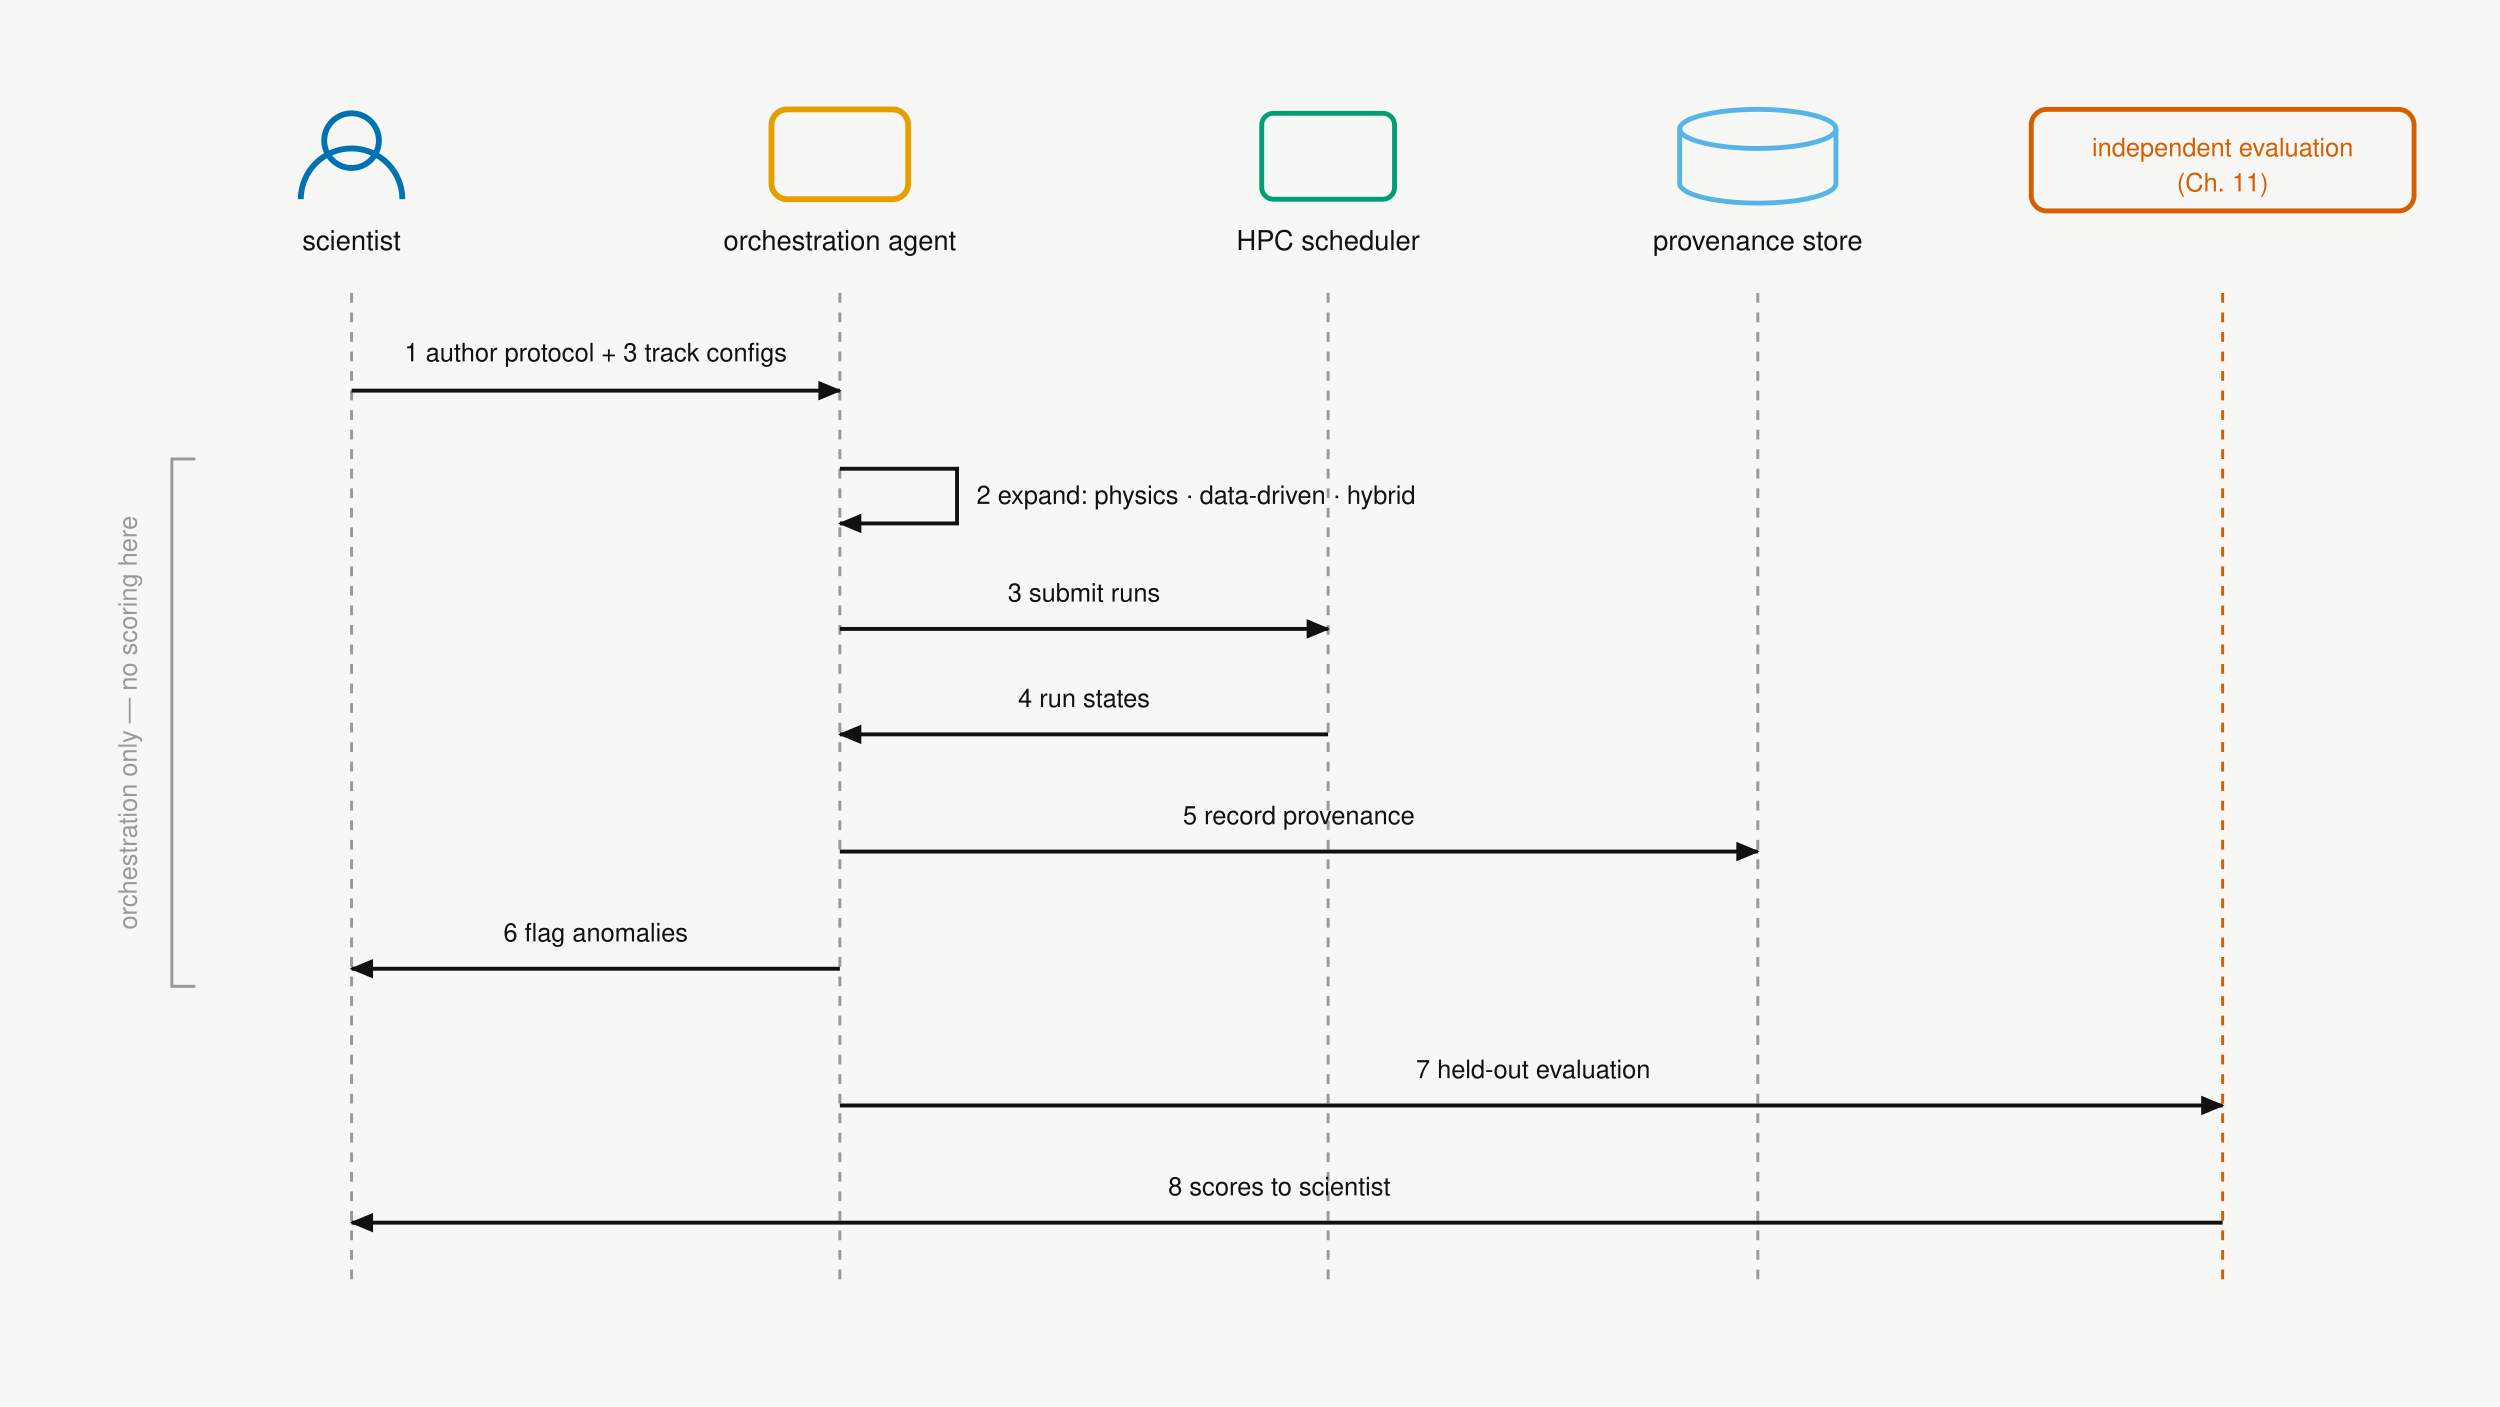
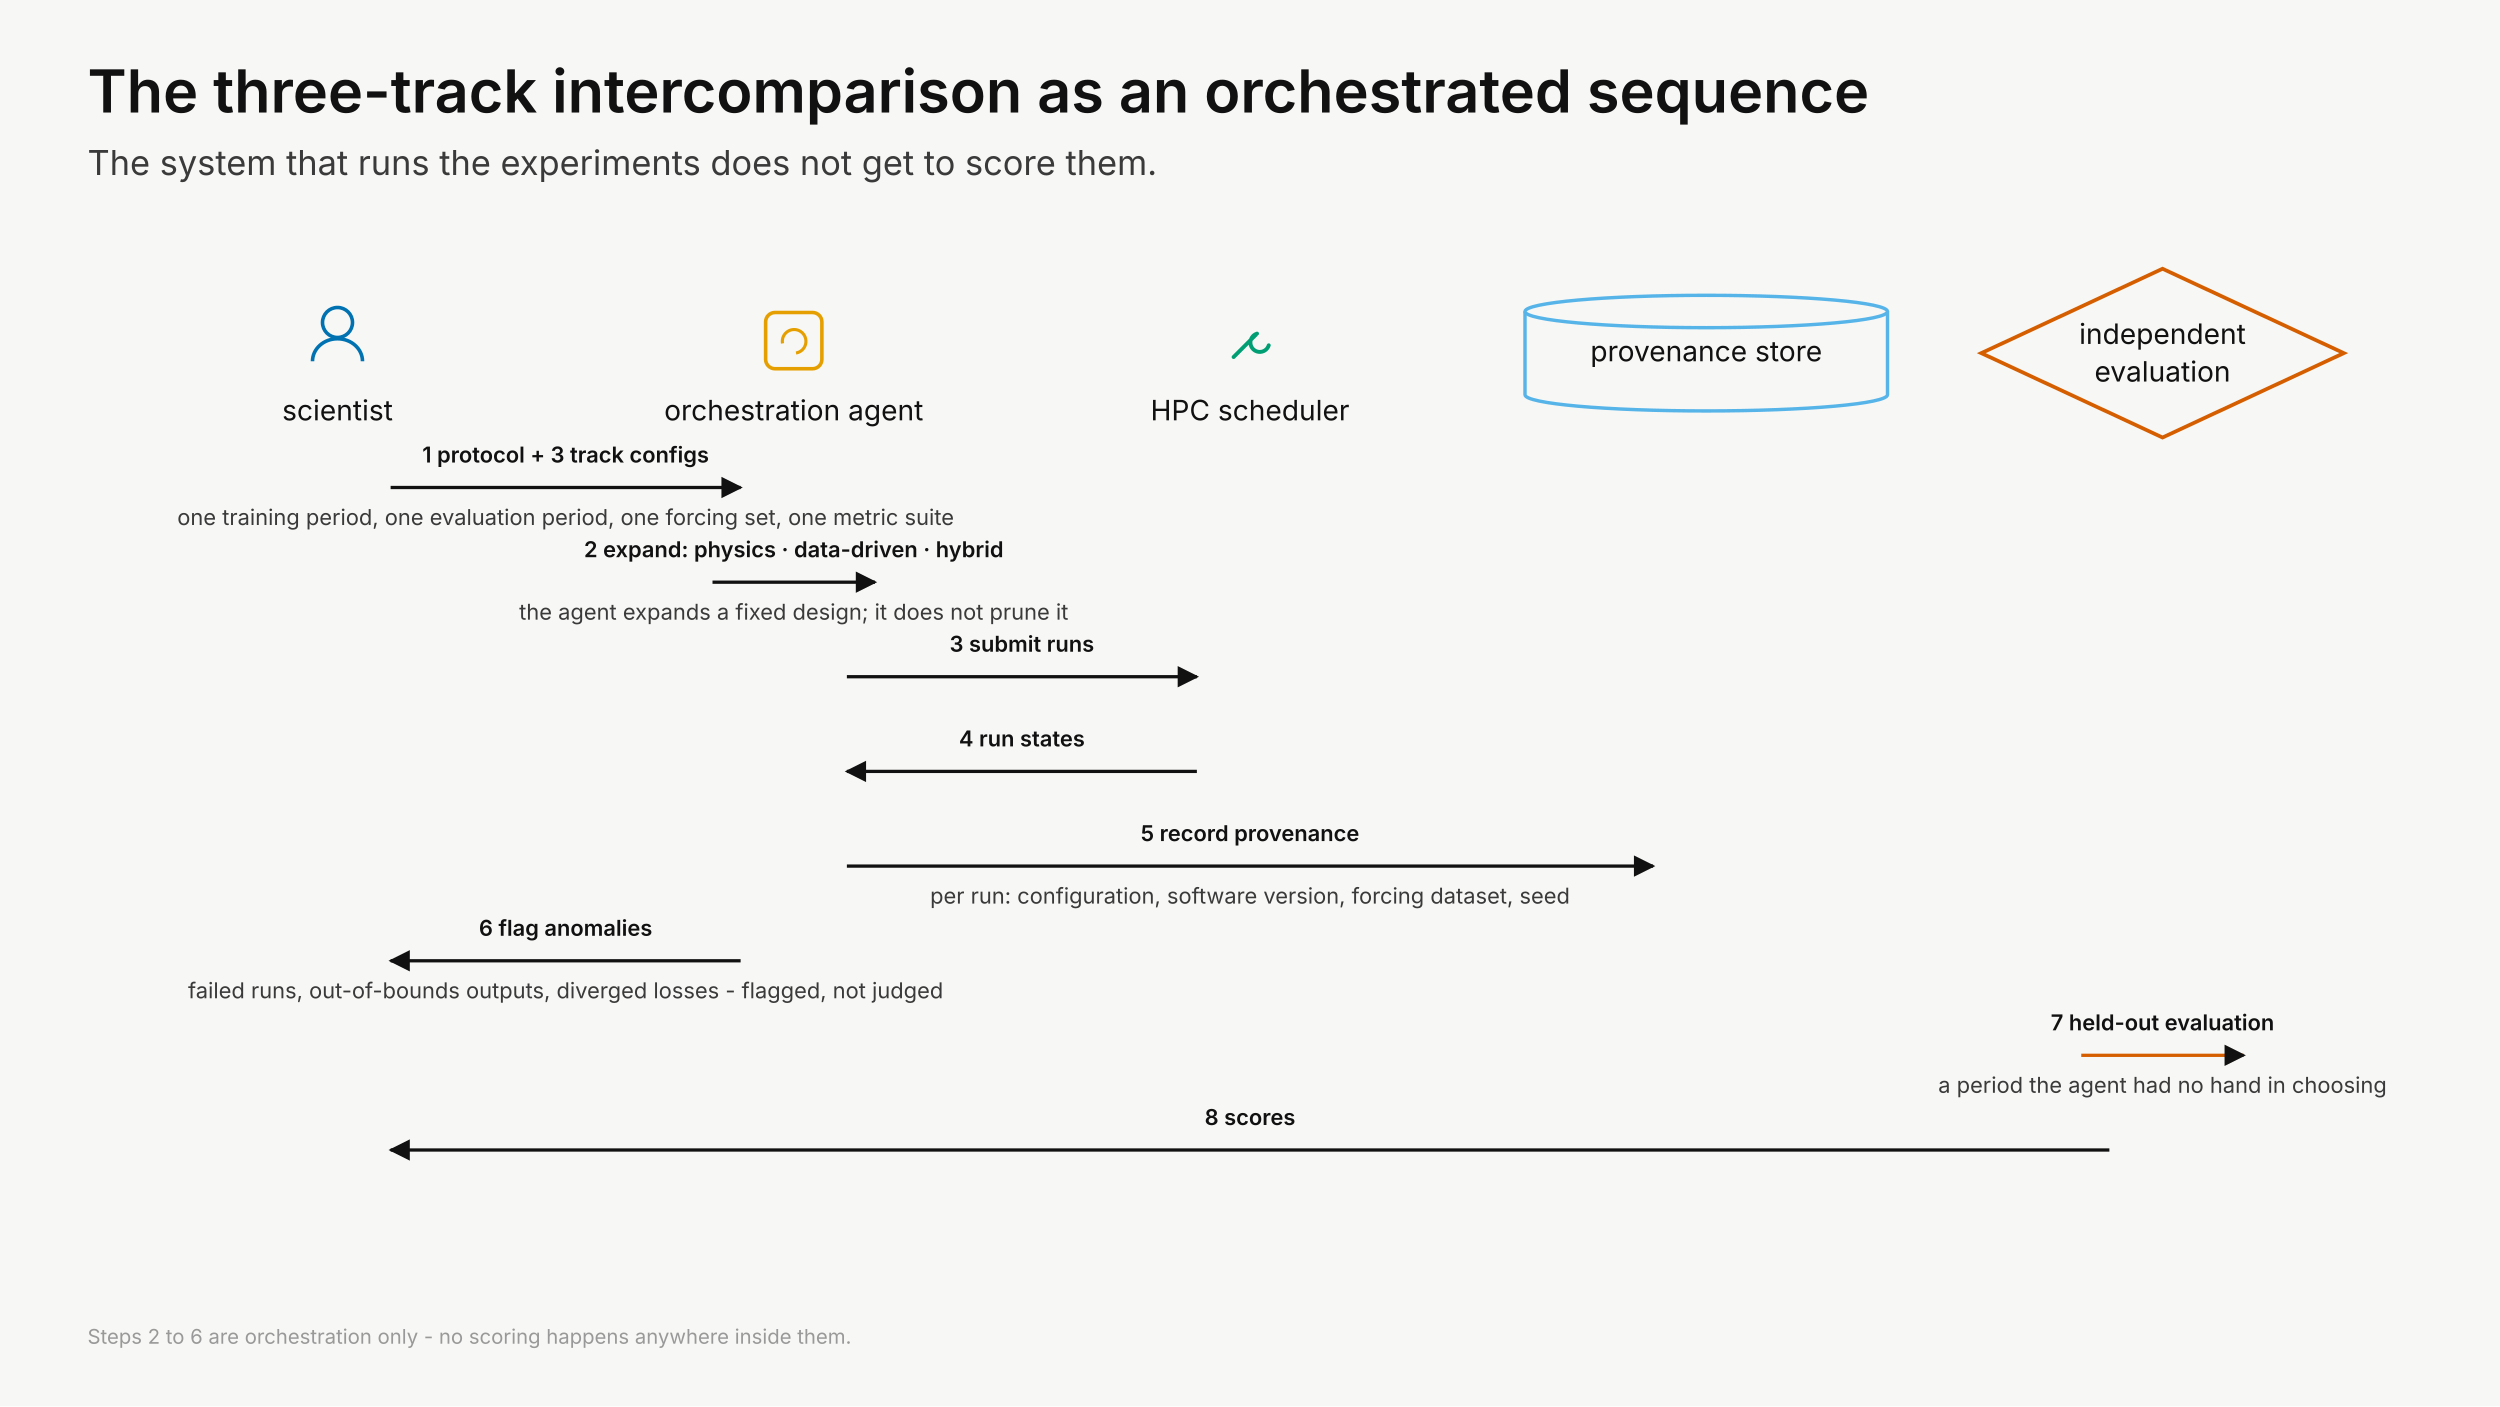
- <svg xmlns="http://www.w3.org/2000/svg" width="1280" height="720" viewBox="0 0 1280 720" font-family="Helvetica, Arial, sans-serif">
+ <svg xmlns="http://www.w3.org/2000/svg" width="1600" height="900" viewBox="0 0 1600 900" role="img">
  <defs>
-     <marker id="ah" markerWidth="12" markerHeight="10" refX="11" refY="5" orient="auto" markerUnits="userSpaceOnUse">
-       <path d="M0,0 L12,5 L0,10 Z" fill="#111111" />
+     <marker id="ah84" viewBox="0 0 10 10" refX="9" refY="5" markerWidth="6.5" markerHeight="6.5" orient="auto-start-reverse">
+       <path d="M0,0 L10,5 L0,10 z" fill="#111111" />
    </marker>
  </defs>
-   <rect width="1280" height="720" fill="#F7F7F5" />
-   <circle cx="180" cy="72" r="14" fill="none" stroke="#0072B2" stroke-width="3" />
-   <path d="M154,102 a26,26 0 0 1 52,0" fill="none" stroke="#0072B2" stroke-width="3" />
-   <text x="180" y="128" font-size="14" fill="#111111" text-anchor="middle">scientist</text>
-   <rect x="395" y="56" width="70" height="46" rx="8" fill="none" stroke="#E69F00" stroke-width="3" />
-   <text x="430" y="128" font-size="14" fill="#111111" text-anchor="middle">orchestration agent</text>
-   <rect x="646" y="58" width="68" height="44" rx="6" fill="none" stroke="#009E73" stroke-width="2.5" />
-   <text x="680" y="128" font-size="14" fill="#111111" text-anchor="middle">HPC scheduler</text>
-   <path d="M860,66 v28 a40,10 0 0 0 80,0 v-28" fill="none" stroke="#56B4E9" stroke-width="2.5" />
-   <ellipse cx="900" cy="66" rx="40" ry="10" fill="none" stroke="#56B4E9" stroke-width="2.5" />
-   <text x="900" y="128" font-size="14" fill="#111111" text-anchor="middle">provenance store</text>
-   <rect x="1040" y="56" width="196" height="52" rx="8" fill="none" stroke="#D55E00" stroke-width="2.5" />
-   <text x="1138" y="80" font-size="13" fill="#D55E00" text-anchor="middle">independent evaluation</text>
-   <text x="1138" y="98" font-size="13" fill="#D55E00" text-anchor="middle">(Ch. 11)</text>
-   <line x1="180" y1="150" x2="180" y2="660" stroke="#999999" stroke-width="1.5" stroke-dasharray="5 5" />
-   <line x1="430" y1="150" x2="430" y2="660" stroke="#999999" stroke-width="1.5" stroke-dasharray="5 5" />
-   <line x1="680" y1="150" x2="680" y2="660" stroke="#999999" stroke-width="1.5" stroke-dasharray="5 5" />
-   <line x1="900" y1="150" x2="900" y2="660" stroke="#999999" stroke-width="1.5" stroke-dasharray="5 5" />
-   <line x1="1138" y1="150" x2="1138" y2="660" stroke="#D55E00" stroke-width="1.5" stroke-dasharray="5 5" />
-   <path d="M100,235 L88,235 L88,505 L100,505" fill="none" stroke="#999999" stroke-width="1.5" />
-   <text x="70" y="370" font-size="13" fill="#999999" text-anchor="middle" transform="rotate(-90 70 370)">orchestration only — no scoring here</text>
-   <text x="305" y="185" font-size="13" fill="#111111" text-anchor="middle">1 author protocol + 3 track configs</text>
-   <line x1="180" y1="200" x2="430" y2="200" stroke="#111111" stroke-width="2" marker-end="url(#ah)" />
-   <path d="M430,240 h60 v28 h-60" fill="none" stroke="#111111" stroke-width="2" marker-end="url(#ah)" />
-   <text x="500" y="258" font-size="13" fill="#111111" text-anchor="start">2 expand: physics · data-driven · hybrid</text>
-   <text x="555" y="308" font-size="13" fill="#111111" text-anchor="middle">3 submit runs</text>
-   <line x1="430" y1="322" x2="680" y2="322" stroke="#111111" stroke-width="2" marker-end="url(#ah)" />
-   <text x="555" y="362" font-size="13" fill="#111111" text-anchor="middle">4 run states</text>
-   <line x1="680" y1="376" x2="430" y2="376" stroke="#111111" stroke-width="2" marker-end="url(#ah)" />
-   <text x="665" y="422" font-size="13" fill="#111111" text-anchor="middle">5 record provenance</text>
-   <line x1="430" y1="436" x2="900" y2="436" stroke="#111111" stroke-width="2" marker-end="url(#ah)" />
-   <text x="305" y="482" font-size="13" fill="#111111" text-anchor="middle">6 flag anomalies</text>
-   <line x1="430" y1="496" x2="180" y2="496" stroke="#111111" stroke-width="2" marker-end="url(#ah)" />
-   <text x="785" y="552" font-size="13" fill="#111111" text-anchor="middle">7 held-out evaluation</text>
-   <line x1="430" y1="566" x2="1138" y2="566" stroke="#111111" stroke-width="2" marker-end="url(#ah)" />
-   <text x="655" y="612" font-size="13" fill="#111111" text-anchor="middle">8 scores to scientist</text>
-   <line x1="1138" y1="626" x2="180" y2="626" stroke="#111111" stroke-width="2" marker-end="url(#ah)" />
+   <rect width="1600" height="900" fill="#F7F7F5" />
+   <text x="56.0" y="72.0" font-family="Inter, 'Helvetica Neue', Helvetica, Arial, sans-serif" font-size="38" fill="#111111" font-weight="600" text-anchor="start">The three-track intercomparison as an orchestrated sequence</text>
+   <text x="56.0" y="112.0" font-family="Inter, 'Helvetica Neue', Helvetica, Arial, sans-serif" font-size="22" fill="#3A3A3A" font-weight="400" text-anchor="start">The system that runs the experiments does not get to score them.</text>
+   <circle cx="216.0" cy="206.4" r="9.6" fill="none" stroke="#0072B2" stroke-width="2.3" />
+   <path d="M200.0,231.2 a16,14.4 0 0 1 32,0" fill="none" stroke="#0072B2" stroke-width="2.3" />
+   <text x="216.0" y="269.0" font-family="Inter, 'Helvetica Neue', Helvetica, Arial, sans-serif" font-size="18" fill="#111111" font-weight="400" text-anchor="middle">scientist</text>
+   <rect x="490.0" y="200.0" width="36.0" height="36.0" rx="6" fill="none" stroke="#E69F00" stroke-width="2.3" />
+   <path d="M500.8,219.8 a7.56,7.56 0 1 1 8.64,6.12" fill="none" stroke="#E69F00" stroke-width="2" />
+   <text x="508.0" y="269.0" font-family="Inter, 'Helvetica Neue', Helvetica, Arial, sans-serif" font-size="18" fill="#111111" font-weight="400" text-anchor="middle">orchestration agent</text>
+   <path d="M789.5,228.5 l14.25,-14.25 M804.5,213.5 a6.0,6.0 0 1 0 7.5,7.5" fill="none" stroke="#009E73" stroke-width="2.5" stroke-linecap="round" />
+   <text x="800.0" y="269.0" font-family="Inter, 'Helvetica Neue', Helvetica, Arial, sans-serif" font-size="18" fill="#111111" font-weight="400" text-anchor="middle">HPC scheduler</text>
+   <path d="M976.0,199.36 a116.0,10.36 0 0 1 232.0,0 v53.28 a116.0,10.36 0 0 1 -232.0,0 z" fill="none" stroke="#56B4E9" stroke-width="2.2" />
+   <path d="M976.0,199.36 a116.0,10.36 0 0 0 232.0,0" fill="none" stroke="#56B4E9" stroke-width="2.2" />
+   <text x="1092.0" y="231.2" font-family="Inter, 'Helvetica Neue', Helvetica, Arial, sans-serif" font-size="18" fill="#111111" font-weight="400" text-anchor="middle">provenance store</text>
+   <polygon points="1384.0,172.0 1500.0,226 1384.0,280.0 1268.0,226" fill="none" stroke="#D55E00" stroke-width="2.4" />
+   <text x="1384.0" y="220.1" font-family="Inter, 'Helvetica Neue', Helvetica, Arial, sans-serif" font-size="18" fill="#111111" font-weight="400" text-anchor="middle">independent</text>
+   <text x="1384.0" y="244.2" font-family="Inter, 'Helvetica Neue', Helvetica, Arial, sans-serif" font-size="18" fill="#111111" font-weight="400" text-anchor="middle">evaluation</text>
+   <line x1="250.0" y1="312.0" x2="474.0" y2="312.0" stroke="#111111" stroke-width="2.1" marker-end="url(#ah84)" />
+   <text x="362.0" y="296.0" font-family="Inter, 'Helvetica Neue', Helvetica, Arial, sans-serif" font-size="14" fill="#111111" font-weight="600" text-anchor="middle">1 protocol + 3 track configs</text>
+   <text x="362.0" y="336.0" font-family="Inter, 'Helvetica Neue', Helvetica, Arial, sans-serif" font-size="14" fill="#3A3A3A" font-weight="400" text-anchor="middle">one training period, one evaluation period, one forcing set, one metric suite</text>
+   <line x1="456.0" y1="372.6" x2="560.0" y2="372.6" stroke="#111111" stroke-width="2.1" marker-end="url(#ah84)" />
+   <text x="508.0" y="356.6" font-family="Inter, 'Helvetica Neue', Helvetica, Arial, sans-serif" font-size="14" fill="#111111" font-weight="600" text-anchor="middle">2 expand: physics · data-driven · hybrid</text>
+   <text x="508.0" y="396.6" font-family="Inter, 'Helvetica Neue', Helvetica, Arial, sans-serif" font-size="14" fill="#3A3A3A" font-weight="400" text-anchor="middle">the agent expands a fixed design; it does not prune it</text>
+   <line x1="542.0" y1="433.1" x2="766.0" y2="433.1" stroke="#111111" stroke-width="2.1" marker-end="url(#ah84)" />
+   <text x="654.0" y="417.1" font-family="Inter, 'Helvetica Neue', Helvetica, Arial, sans-serif" font-size="14" fill="#111111" font-weight="600" text-anchor="middle">3 submit runs</text>
+   <line x1="766.0" y1="493.7" x2="542.0" y2="493.7" stroke="#111111" stroke-width="2.1" marker-end="url(#ah84)" />
+   <text x="654.0" y="477.7" font-family="Inter, 'Helvetica Neue', Helvetica, Arial, sans-serif" font-size="14" fill="#111111" font-weight="600" text-anchor="middle">4 run states</text>
+   <line x1="542.0" y1="554.3" x2="1058.0" y2="554.3" stroke="#111111" stroke-width="2.1" marker-end="url(#ah84)" />
+   <text x="800.0" y="538.3" font-family="Inter, 'Helvetica Neue', Helvetica, Arial, sans-serif" font-size="14" fill="#111111" font-weight="600" text-anchor="middle">5 record provenance</text>
+   <text x="800.0" y="578.3" font-family="Inter, 'Helvetica Neue', Helvetica, Arial, sans-serif" font-size="14" fill="#3A3A3A" font-weight="400" text-anchor="middle">per run: configuration, software version, forcing dataset, seed</text>
+   <line x1="474.0" y1="614.9" x2="250.0" y2="614.9" stroke="#111111" stroke-width="2.1" marker-end="url(#ah84)" />
+   <text x="362.0" y="598.9" font-family="Inter, 'Helvetica Neue', Helvetica, Arial, sans-serif" font-size="14" fill="#111111" font-weight="600" text-anchor="middle">6 flag anomalies</text>
+   <text x="362.0" y="638.9" font-family="Inter, 'Helvetica Neue', Helvetica, Arial, sans-serif" font-size="14" fill="#3A3A3A" font-weight="400" text-anchor="middle">failed runs, out-of-bounds outputs, diverged losses - flagged, not judged</text>
+   <line x1="1332.0" y1="675.4" x2="1436.0" y2="675.4" stroke="#D55E00" stroke-width="2.1" marker-end="url(#ah84)" />
+   <text x="1384.0" y="659.4" font-family="Inter, 'Helvetica Neue', Helvetica, Arial, sans-serif" font-size="14" fill="#111111" font-weight="600" text-anchor="middle">7 held-out evaluation</text>
+   <text x="1384.0" y="699.4" font-family="Inter, 'Helvetica Neue', Helvetica, Arial, sans-serif" font-size="14" fill="#3A3A3A" font-weight="400" text-anchor="middle">a period the agent had no hand in choosing</text>
+   <line x1="1350.0" y1="736.0" x2="250.0" y2="736.0" stroke="#111111" stroke-width="2.1" marker-end="url(#ah84)" />
+   <text x="800.0" y="720.0" font-family="Inter, 'Helvetica Neue', Helvetica, Arial, sans-serif" font-size="14" fill="#111111" font-weight="600" text-anchor="middle">8 scores</text>
+   <text x="56.0" y="860.0" font-family="Inter, 'Helvetica Neue', Helvetica, Arial, sans-serif" font-size="13" fill="#999999" font-weight="400" text-anchor="start">Steps 2 to 6 are orchestration only - no scoring happens anywhere inside them.</text>
</svg>
